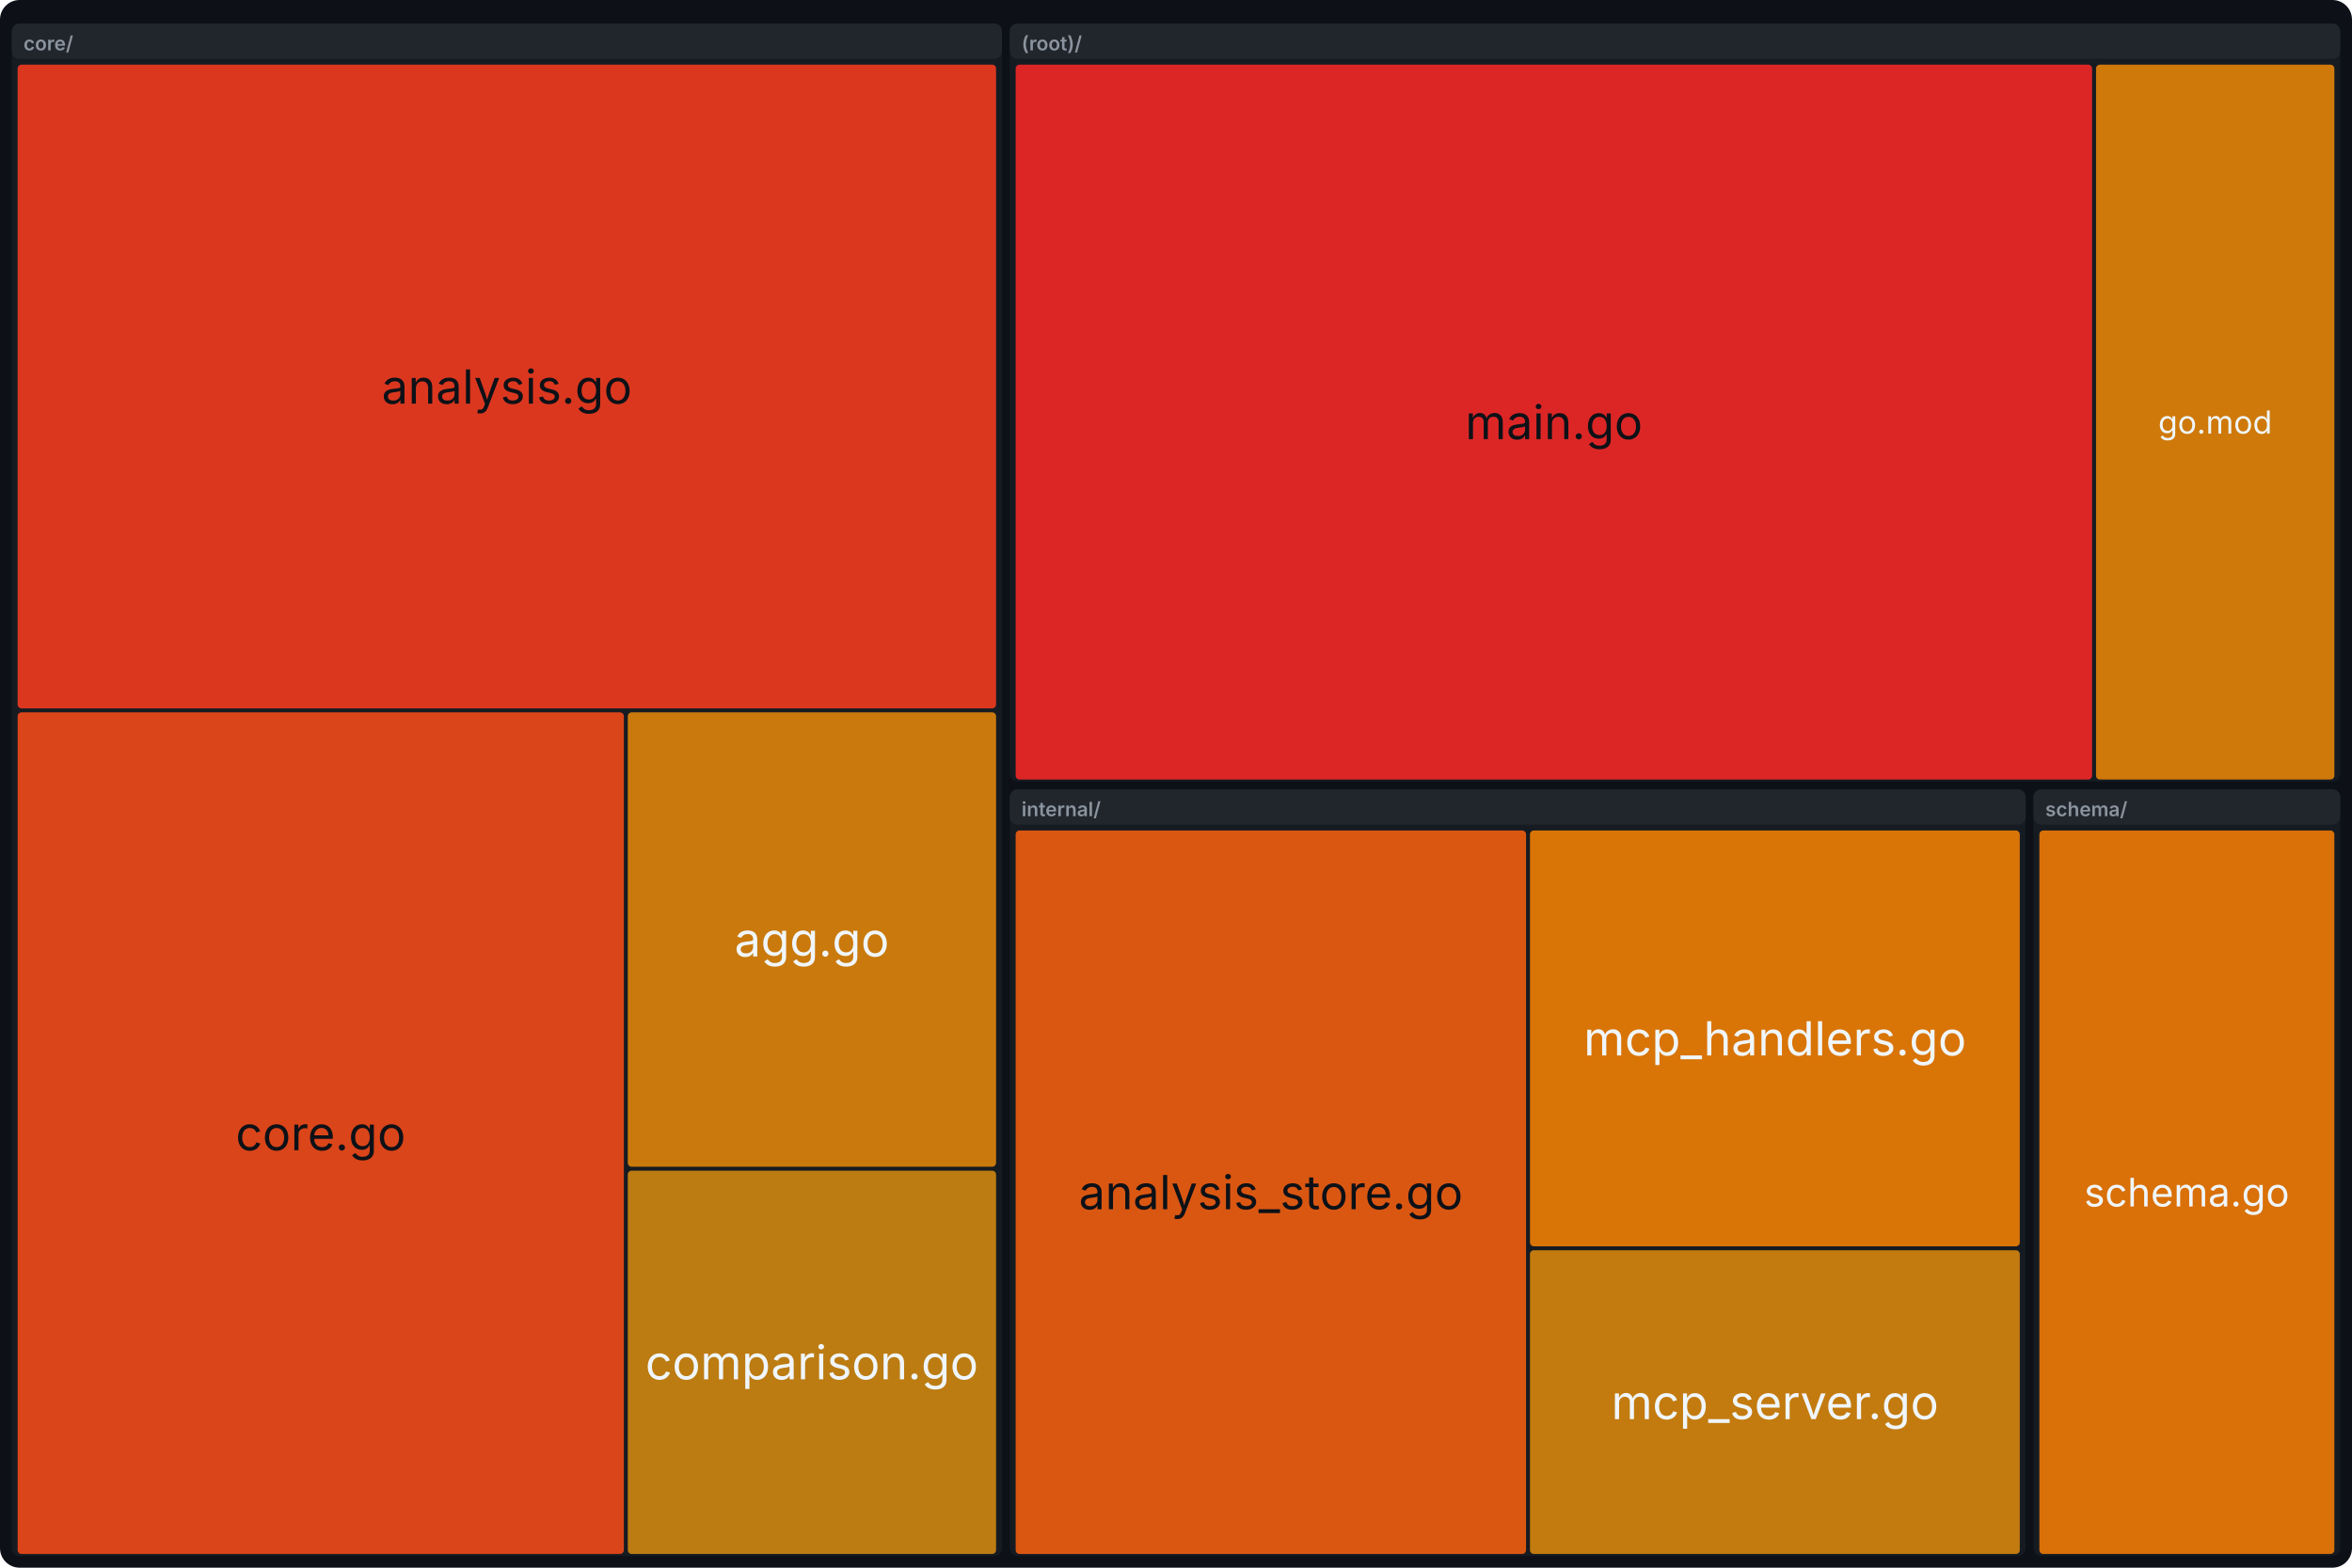
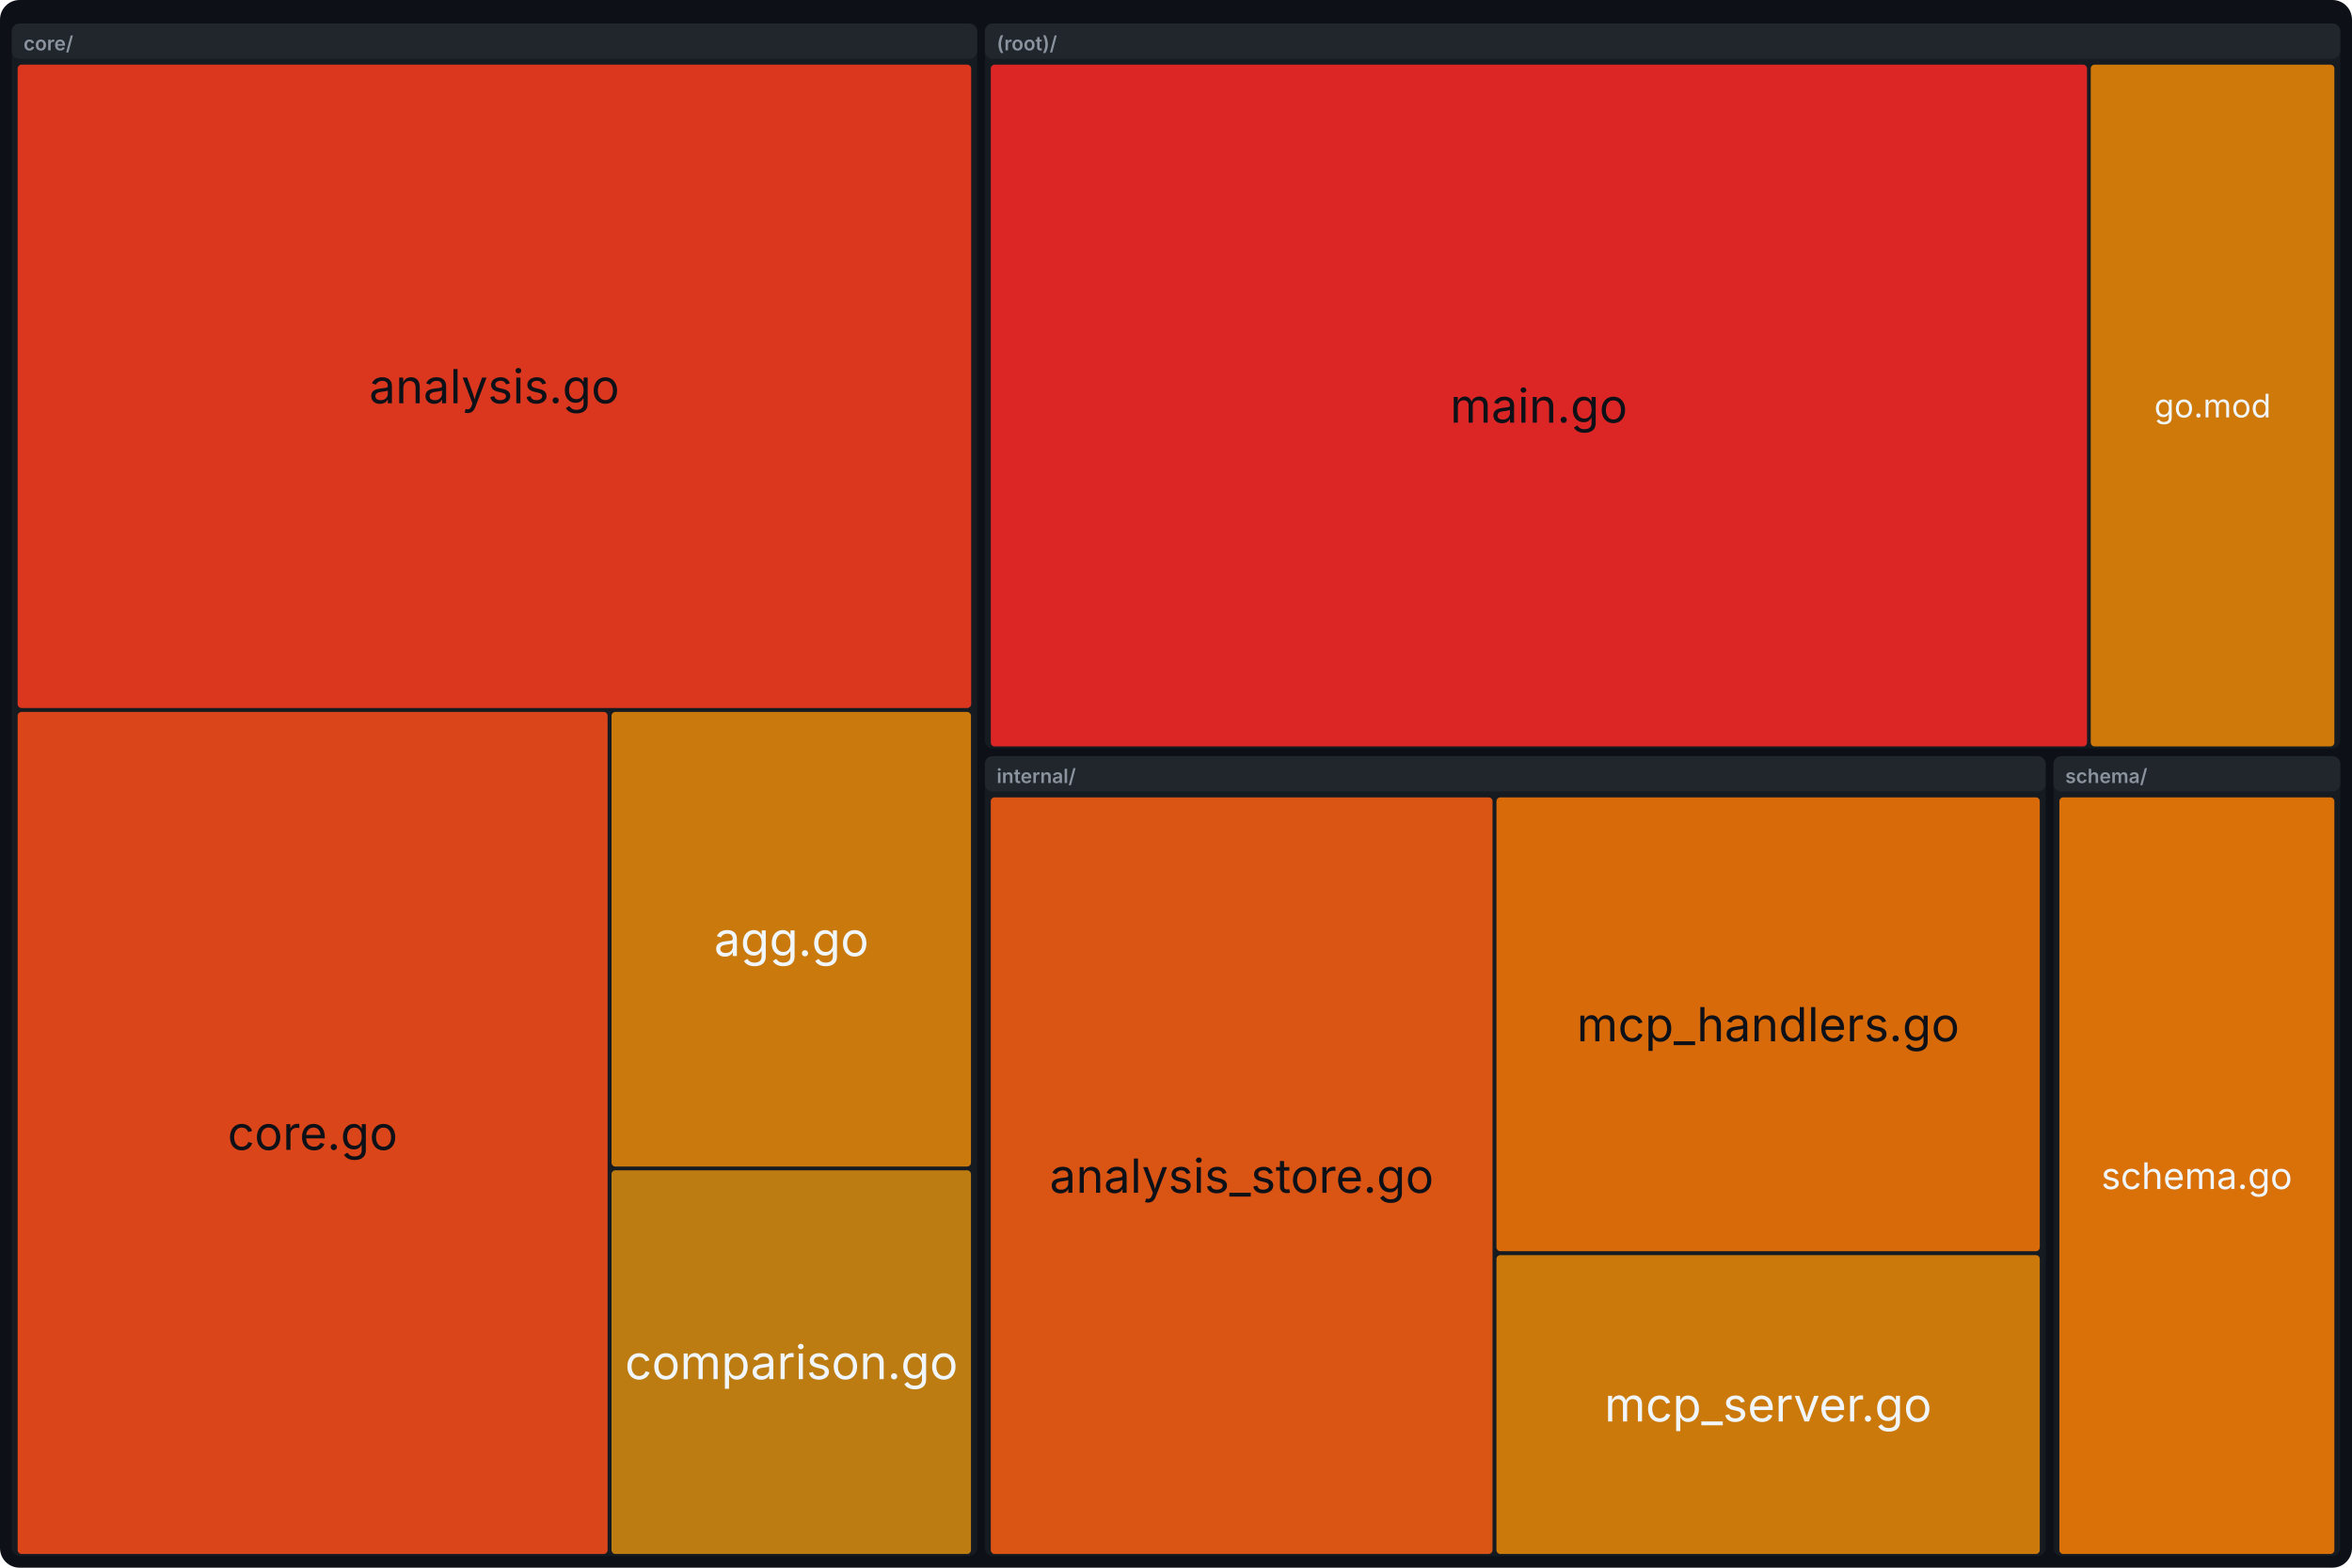
<svg xmlns="http://www.w3.org/2000/svg" width="1200" height="800" viewBox="0 0 1200 800">
  <defs>
    <linearGradient id="riskGradient" x1="0%" y1="0%" x2="100%" y2="0%">
      <stop offset="0%" style="stop-color:#10b981;stop-opacity:1" />
      <stop offset="50%" style="stop-color:#f59e0b;stop-opacity:1" />
      <stop offset="100%" style="stop-color:#ef4444;stop-opacity:1" />
    </linearGradient>
    <style>
      .cell { transition: opacity 0.15s; }
      .cell:hover { opacity: 0.85; cursor: pointer; }
      .lbl { pointer-events: none; dominant-baseline: middle; }
    </style>
  </defs>
  <rect width="100%" height="100%" fill="#0d1117" rx="10" />
-   <rect x="6.0" y="12.0" width="505.2" height="782.0" fill="#161b22" rx="4" />
-   <rect x="6.0" y="12.0" width="505.2" height="18" fill="#21262d" rx="4" />
+   <rect x="6.0" y="12.0" width="492.5" height="782.0" fill="#161b22" rx="4" />
+   <rect x="6.0" y="12.0" width="492.5" height="18" fill="#21262d" rx="4" />
  <text x="12.0" y="22.0" fill="#8b949e" font-family="system-ui,-apple-system,sans-serif" font-size="10" font-weight="600" class="lbl">core/</text>
-   <rect x="9.0" y="33.0" width="499.2" height="328.5" fill="#db371f" rx="2" class="cell">
+   <rect x="9.0" y="33.0" width="486.5" height="328.3" fill="#db371f" rx="2" class="cell">
    </rect>
-   <text x="258.6" y="197.3" text-anchor="middle" fill="#0d1117" font-family="system-ui,-apple-system,sans-serif" font-size="24.0" class="lbl">analysis.go</text>
-   <rect x="9.0" y="363.5" width="309.3" height="429.5" fill="#da4519" rx="2" class="cell">
+   <text x="252.2" y="197.1" text-anchor="middle" fill="#0d1117" font-family="system-ui,-apple-system,sans-serif" font-size="24.0" class="lbl">analysis.go</text>
+   <rect x="9.0" y="363.3" width="301.0" height="429.7" fill="#da4519" rx="2" class="cell">
    </rect>
-   <text x="163.6" y="578.3" text-anchor="middle" fill="#0d1117" font-family="system-ui,-apple-system,sans-serif" font-size="24.0" class="lbl">core.go</text>
-   <rect x="320.3" y="363.5" width="187.9" height="231.9" fill="#ca790c" rx="2" class="cell">
+   <text x="159.5" y="578.1" text-anchor="middle" fill="#0d1117" font-family="system-ui,-apple-system,sans-serif" font-size="24.0" class="lbl">core.go</text>
+   <rect x="312.0" y="363.3" width="183.4" height="232.0" fill="#ca790c" rx="2" class="cell">
    </rect>
-   <text x="414.2" y="479.4" text-anchor="middle" fill="#f0f6fc" font-family="system-ui,-apple-system,sans-serif" font-size="24.0" class="lbl">agg.go</text>
-   <rect x="320.3" y="597.4" width="187.9" height="195.6" fill="#bc7c12" rx="2" class="cell">
+   <text x="403.8" y="479.2" text-anchor="middle" fill="#f0f6fc" font-family="system-ui,-apple-system,sans-serif" font-size="24.0" class="lbl">agg.go</text>
+   <rect x="312.0" y="597.2" width="183.4" height="195.8" fill="#bc7c12" rx="2" class="cell">
    </rect>
-   <text x="414.2" y="695.2" text-anchor="middle" fill="#f0f6fc" font-family="system-ui,-apple-system,sans-serif" font-size="24.0" class="lbl">comparison.go</text>
-   <rect x="515.2" y="12.0" width="678.8" height="386.8" fill="#161b22" rx="4" />
-   <rect x="515.2" y="12.0" width="678.8" height="18" fill="#21262d" rx="4" />
-   <text x="521.2" y="22.0" fill="#8b949e" font-family="system-ui,-apple-system,sans-serif" font-size="10" font-weight="600" class="lbl">(root)/</text>
-   <rect x="518.2" y="33.0" width="549.2" height="364.8" fill="#dc2626" rx="2" class="cell">
+   <text x="403.8" y="695.1" text-anchor="middle" fill="#f0f6fc" font-family="system-ui,-apple-system,sans-serif" font-size="24.0" class="lbl">comparison.go</text>
+   <rect x="502.5" y="12.0" width="691.5" height="369.9" fill="#161b22" rx="4" />
+   <rect x="502.5" y="12.0" width="691.5" height="18" fill="#21262d" rx="4" />
+   <text x="508.5" y="22.0" fill="#8b949e" font-family="system-ui,-apple-system,sans-serif" font-size="10" font-weight="600" class="lbl">(root)/</text>
+   <rect x="505.5" y="33.0" width="559.3" height="347.9" fill="#dc2626" rx="2" class="cell">
    </rect>
-   <text x="792.8" y="215.4" text-anchor="middle" fill="#0d1117" font-family="system-ui,-apple-system,sans-serif" font-size="24.0" class="lbl">main.go</text>
-   <rect x="1069.4" y="33.0" width="121.6" height="364.8" fill="#ce790a" rx="2" class="cell">
+   <text x="785.1" y="207.0" text-anchor="middle" fill="#0d1117" font-family="system-ui,-apple-system,sans-serif" font-size="24.0" class="lbl">main.go</text>
+   <rect x="1066.7" y="33.0" width="124.3" height="347.9" fill="#cf790a" rx="2" class="cell">
    </rect>
-   <text x="1130.2" y="215.4" text-anchor="middle" fill="#f0f6fc" font-family="system-ui,-apple-system,sans-serif" font-size="16.2" class="lbl">go.mod</text>
-   <rect x="515.2" y="402.8" width="518.3" height="391.2" fill="#161b22" rx="4" />
-   <rect x="515.2" y="402.8" width="518.3" height="18" fill="#21262d" rx="4" />
-   <text x="521.2" y="412.8" fill="#8b949e" font-family="system-ui,-apple-system,sans-serif" font-size="10" font-weight="600" class="lbl">internal/</text>
-   <rect x="518.2" y="423.8" width="260.4" height="369.2" fill="#da5712" rx="2" class="cell">
+   <text x="1128.9" y="207.0" text-anchor="middle" fill="#f0f6fc" font-family="system-ui,-apple-system,sans-serif" font-size="16.6" class="lbl">go.mod</text>
+   <rect x="502.5" y="385.9" width="541.2" height="408.1" fill="#161b22" rx="4" />
+   <rect x="502.5" y="385.9" width="541.2" height="18" fill="#21262d" rx="4" />
+   <text x="508.5" y="395.9" fill="#8b949e" font-family="system-ui,-apple-system,sans-serif" font-size="10" font-weight="600" class="lbl">internal/</text>
+   <rect x="505.5" y="406.9" width="256.0" height="386.1" fill="#da5413" rx="2" class="cell">
    </rect>
-   <text x="648.4" y="608.4" text-anchor="middle" fill="#0d1117" font-family="system-ui,-apple-system,sans-serif" font-size="24.0" class="lbl">analysis_store.go</text>
-   <rect x="780.6" y="423.8" width="249.9" height="212.2" fill="#d97407" rx="2" class="cell">
+   <text x="633.5" y="600.0" text-anchor="middle" fill="#0d1117" font-family="system-ui,-apple-system,sans-serif" font-size="24.0" class="lbl">analysis_store.go</text>
+   <rect x="763.5" y="406.9" width="277.2" height="231.6" fill="#d96a0a" rx="2" class="cell">
    </rect>
-   <text x="905.6" y="529.9" text-anchor="middle" fill="#f0f6fc" font-family="system-ui,-apple-system,sans-serif" font-size="24.0" class="lbl">mcp_handlers.go</text>
-   <rect x="780.6" y="638.0" width="249.9" height="155.0" fill="#c37b0f" rx="2" class="cell">
+   <text x="902.1" y="522.7" text-anchor="middle" fill="#0d1117" font-family="system-ui,-apple-system,sans-serif" font-size="24.0" class="lbl">mcp_handlers.go</text>
+   <rect x="763.5" y="640.5" width="277.2" height="152.5" fill="#cc790b" rx="2" class="cell">
    </rect>
-   <text x="905.6" y="715.5" text-anchor="middle" fill="#f0f6fc" font-family="system-ui,-apple-system,sans-serif" font-size="24.0" class="lbl">mcp_server.go</text>
-   <rect x="1037.5" y="402.8" width="156.5" height="391.2" fill="#161b22" rx="4" />
-   <rect x="1037.5" y="402.8" width="156.5" height="18" fill="#21262d" rx="4" />
-   <text x="1043.5" y="412.8" fill="#8b949e" font-family="system-ui,-apple-system,sans-serif" font-size="10" font-weight="600" class="lbl">schema/</text>
-   <rect x="1040.5" y="423.8" width="150.5" height="369.2" fill="#d97008" rx="2" class="cell">
+   <text x="902.1" y="716.7" text-anchor="middle" fill="#f0f6fc" font-family="system-ui,-apple-system,sans-serif" font-size="24.0" class="lbl">mcp_server.go</text>
+   <rect x="1047.7" y="385.9" width="146.3" height="408.1" fill="#161b22" rx="4" />
+   <rect x="1047.7" y="385.9" width="146.3" height="18" fill="#21262d" rx="4" />
+   <text x="1053.7" y="395.9" fill="#8b949e" font-family="system-ui,-apple-system,sans-serif" font-size="10" font-weight="600" class="lbl">schema/</text>
+   <rect x="1050.7" y="406.9" width="140.3" height="386.1" fill="#d97008" rx="2" class="cell">
    </rect>
-   <text x="1115.7" y="608.4" text-anchor="middle" fill="#f0f6fc" font-family="system-ui,-apple-system,sans-serif" font-size="20.1" class="lbl">schema.go</text>
+   <text x="1120.8" y="600.0" text-anchor="middle" fill="#f0f6fc" font-family="system-ui,-apple-system,sans-serif" font-size="18.7" class="lbl">schema.go</text>
</svg>
